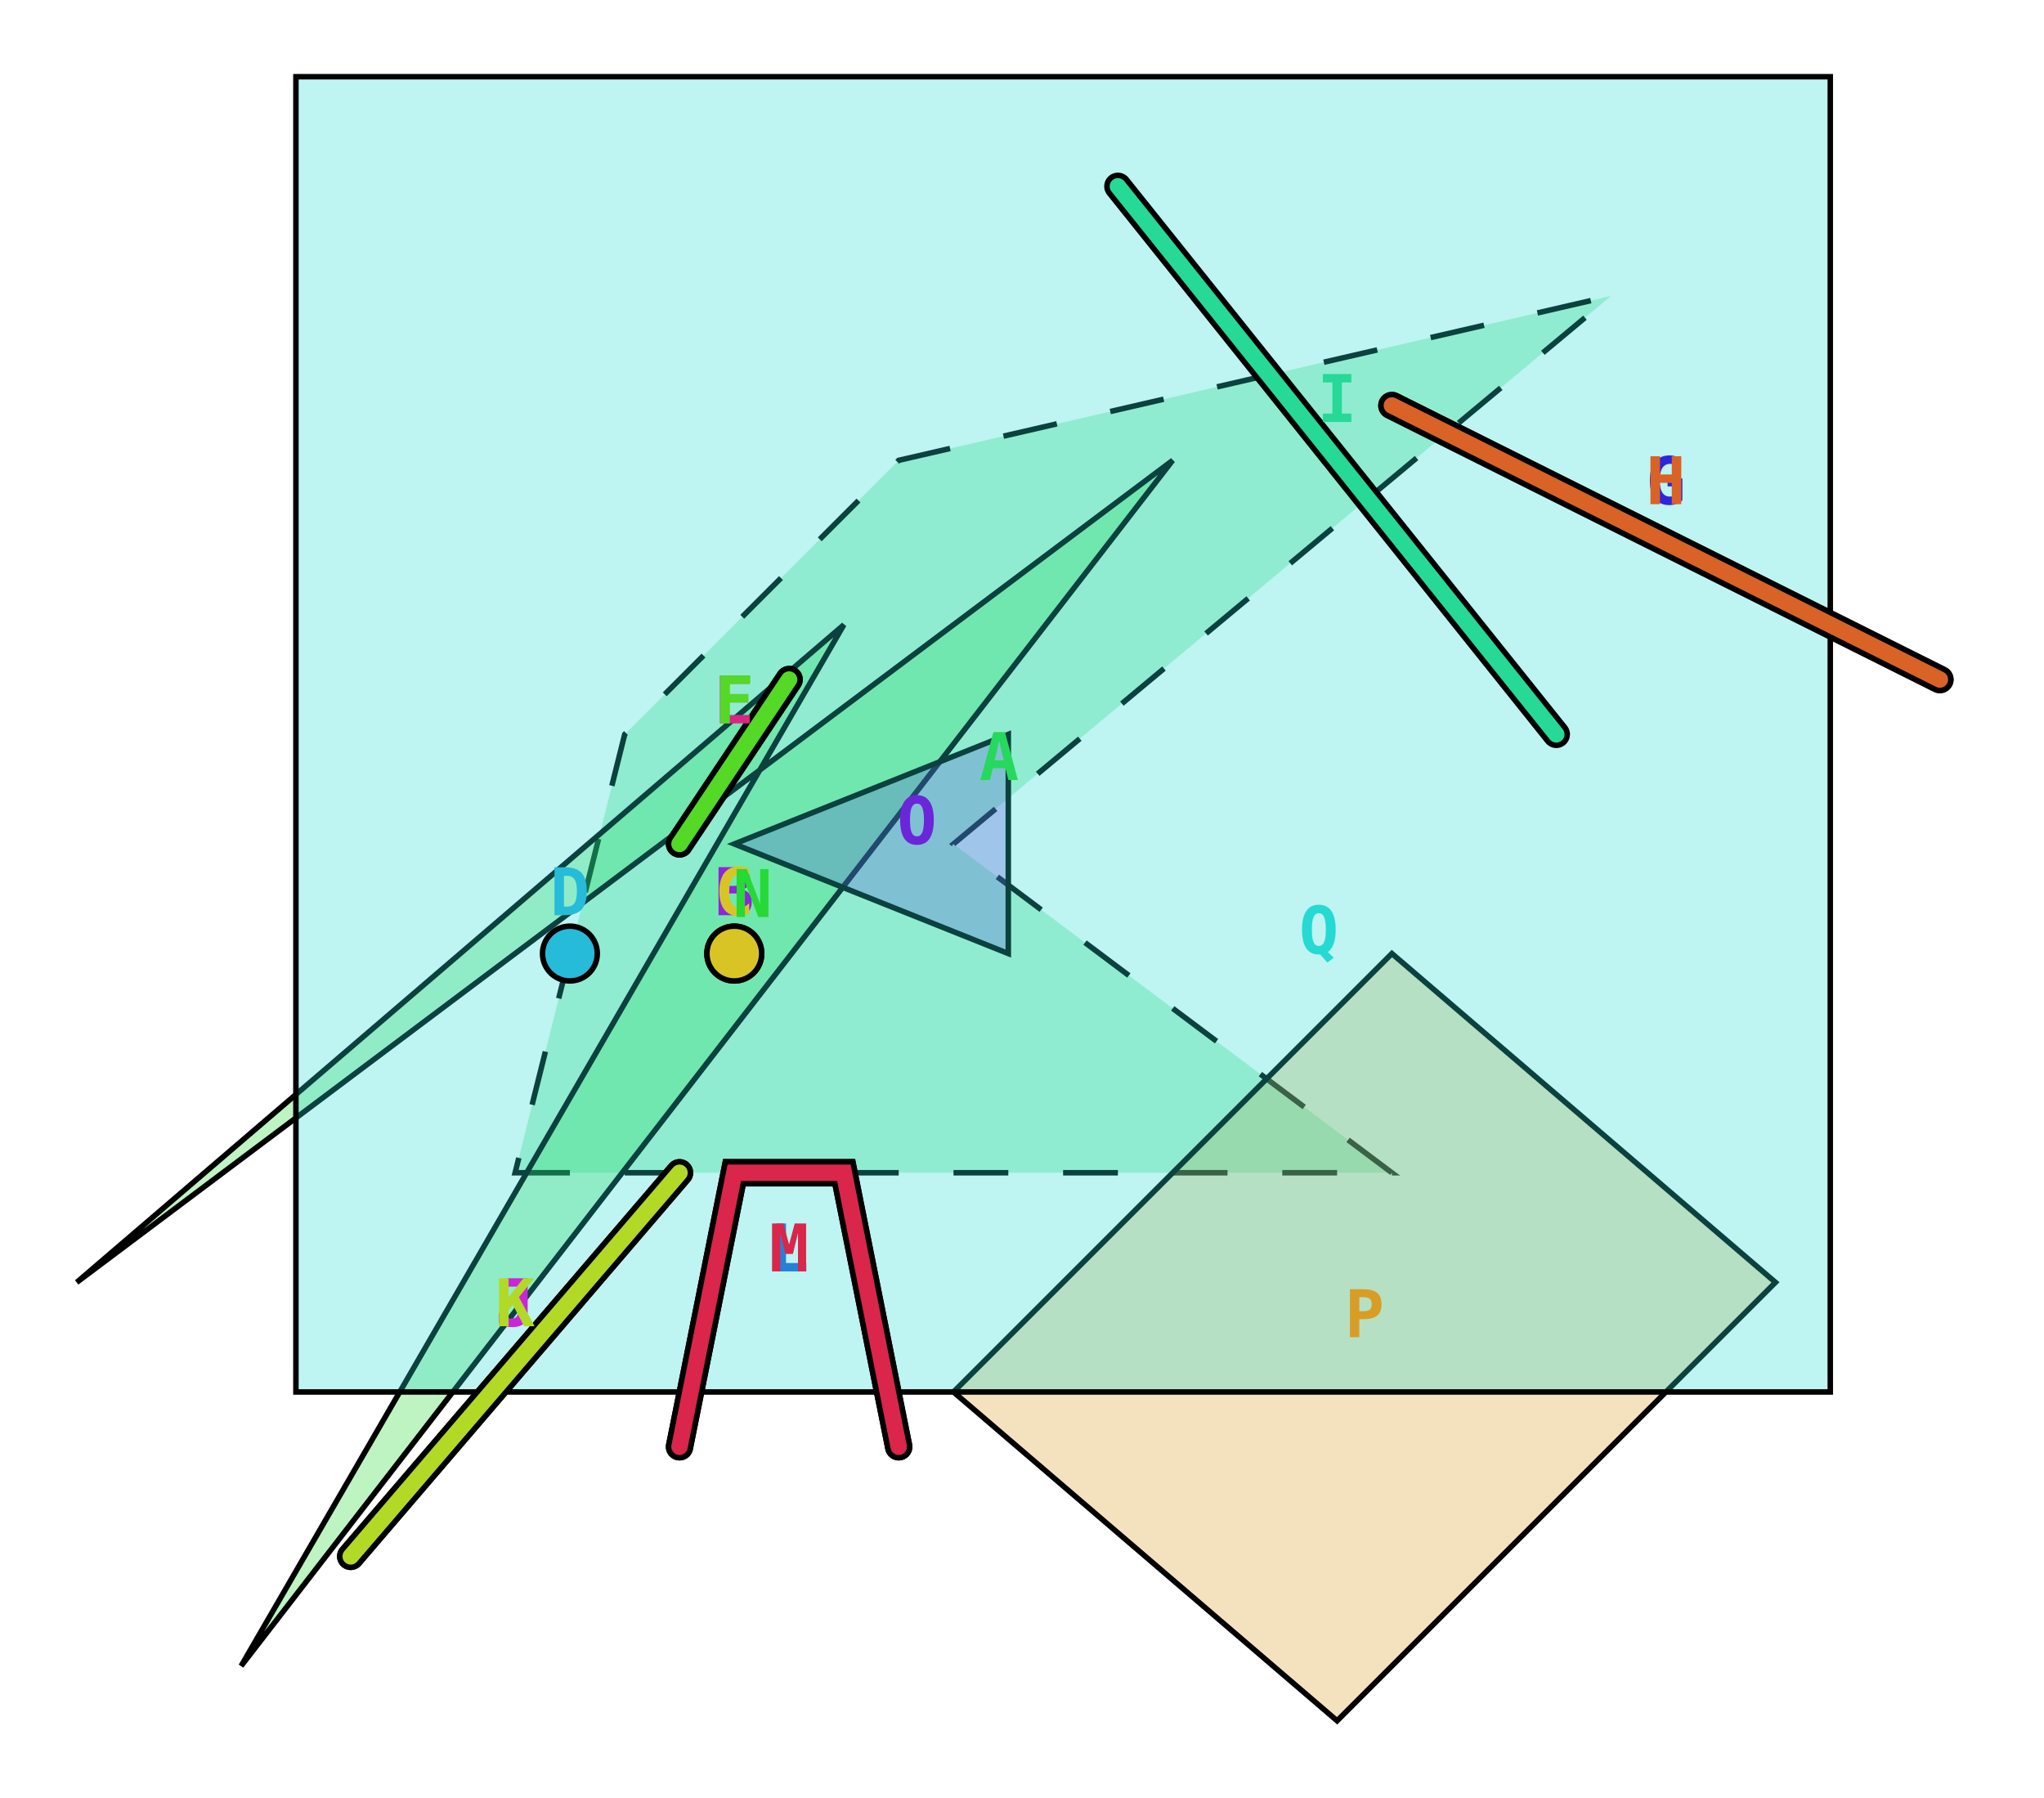
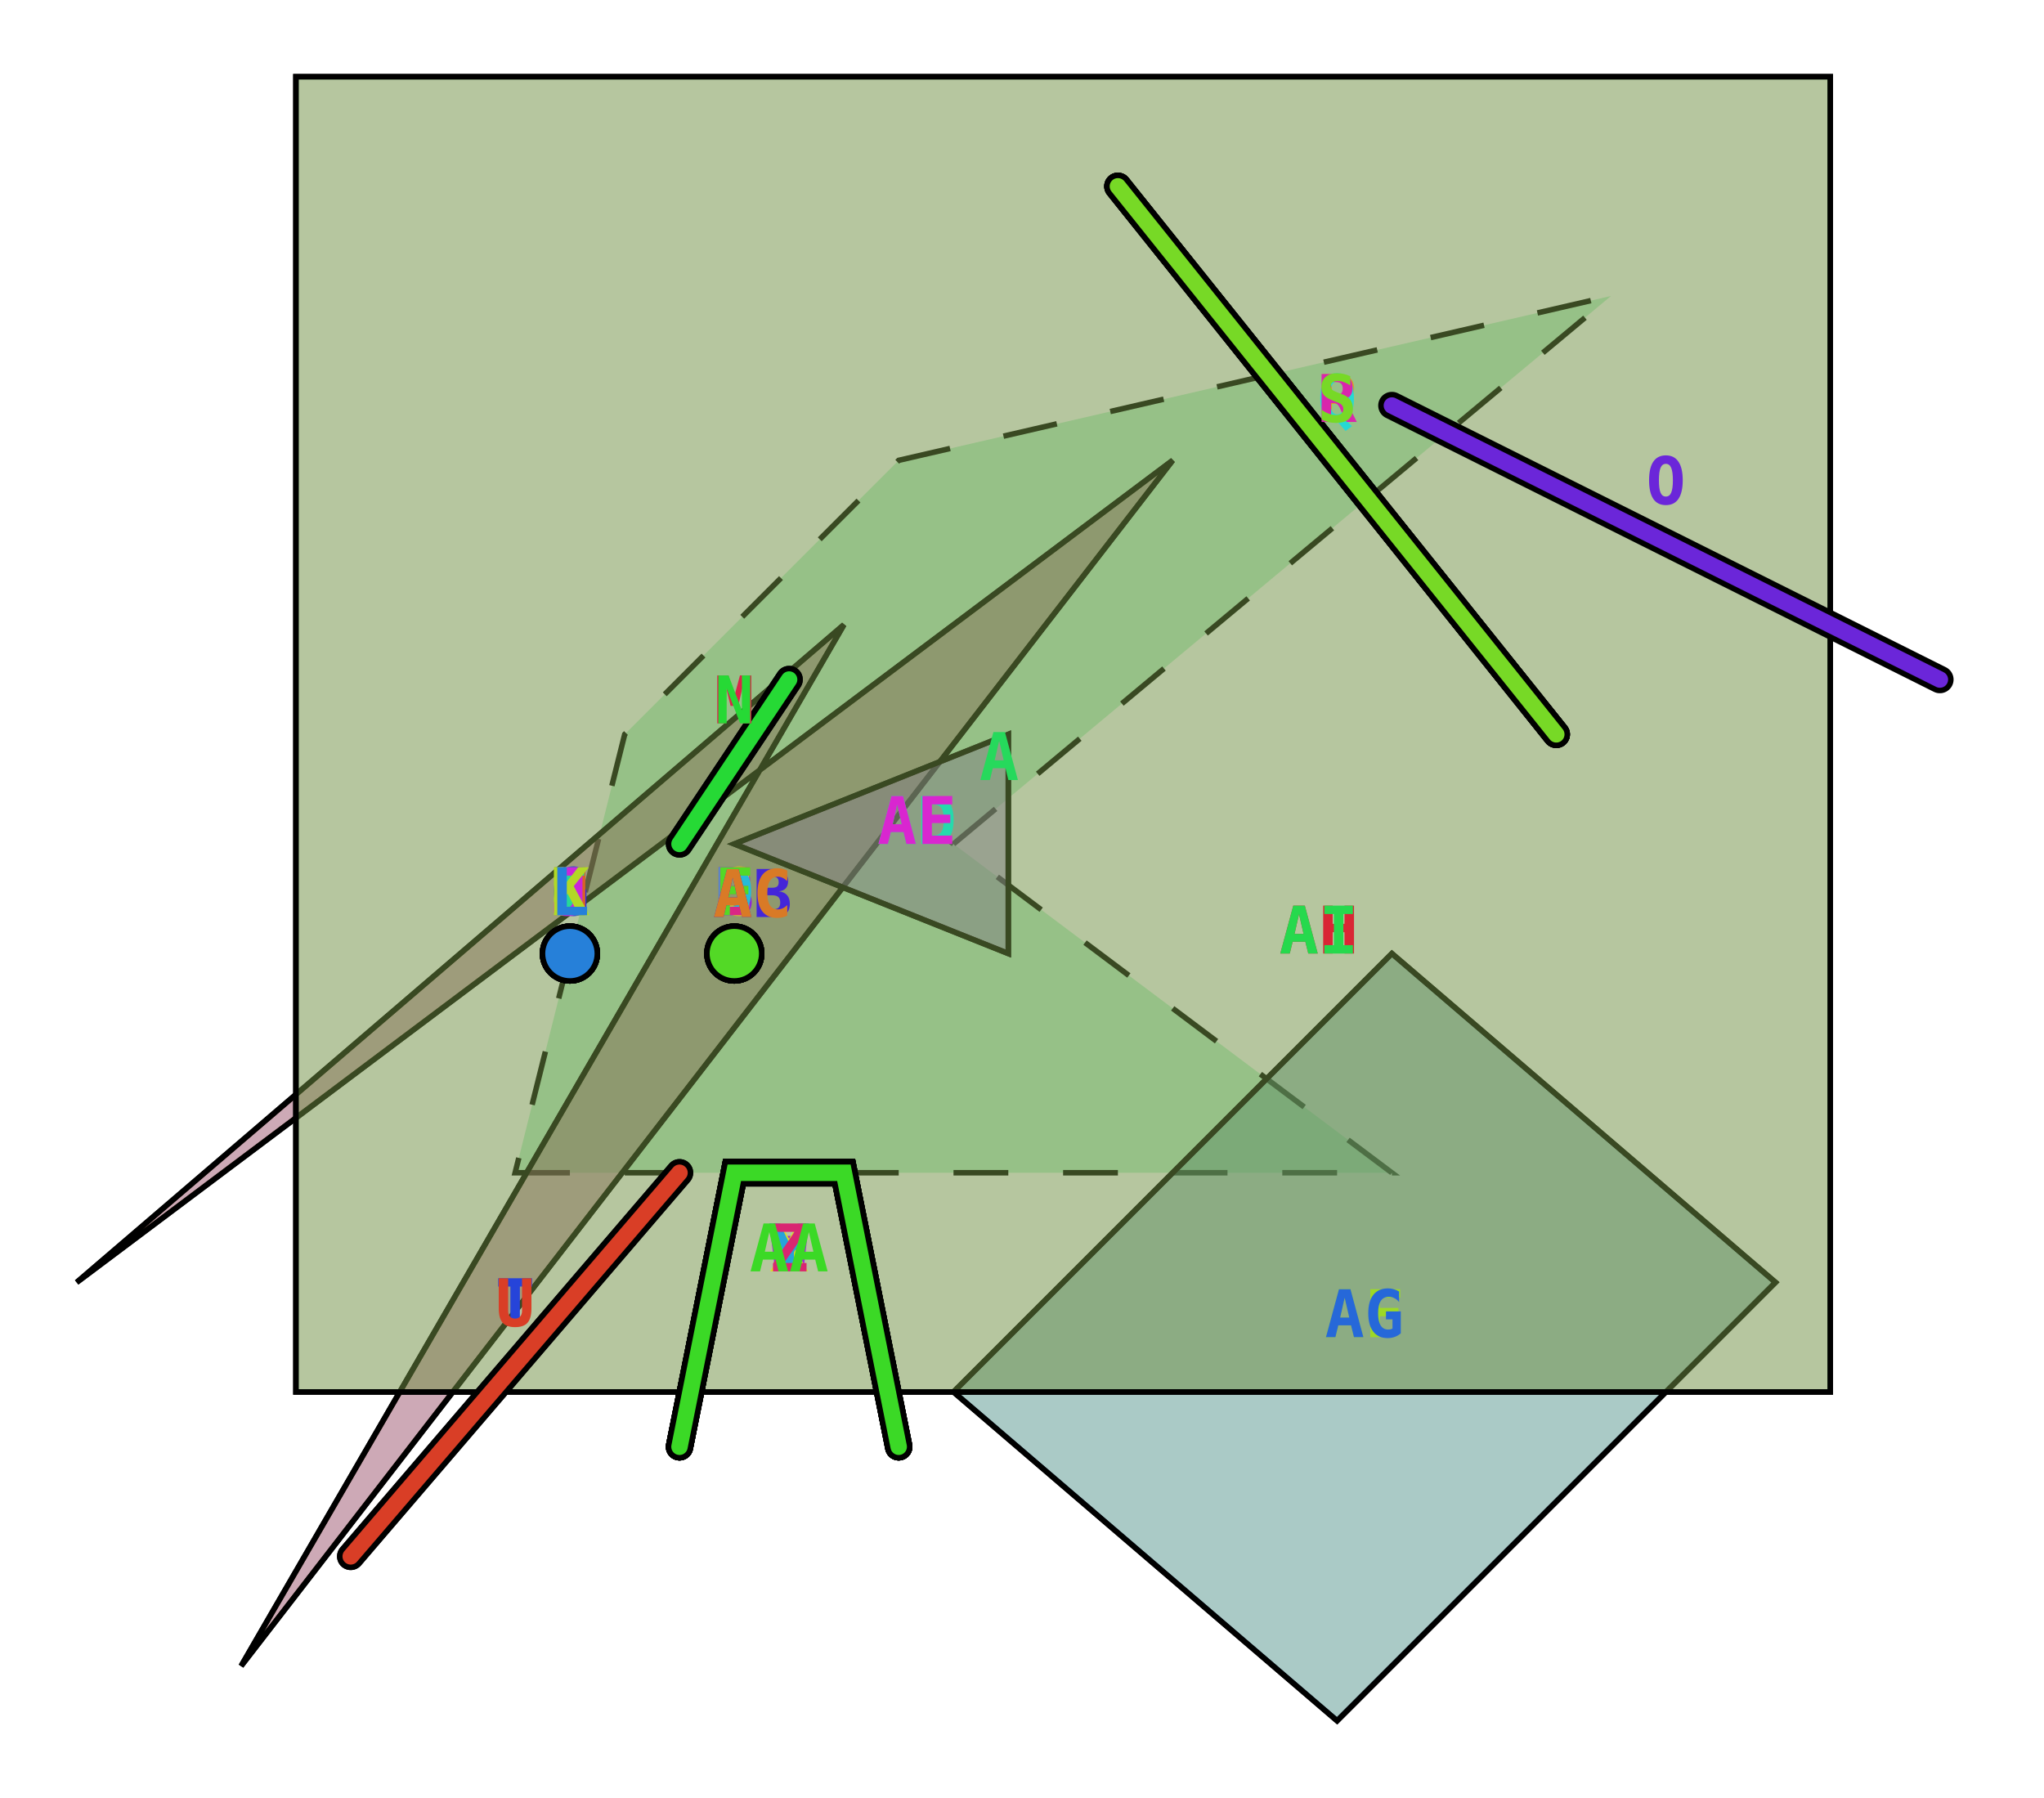
<svg xmlns="http://www.w3.org/2000/svg" width="100%" height="auto" viewBox="66 -14 373 328">
  <polygon stroke="black" fill="hsl(138,70%,50%)" fill-opacity="30%" points="160,200 320,200 240,140 360,40 230,70 180,120 160,200" stroke-dasharray="10,10" />
-   <polygon stroke="black" fill="hsl(125,70%,50%)" fill-opacity="30%" points="220,100 110,290 280,70 80,220" />
-   <polygon stroke="black" fill="hsl(263,70%,50%)" fill-opacity="30%" points="200,140 250,160 250,120 200,140" />
-   <polygon stroke="black" fill="hsl(40,70%,50%)" fill-opacity="30%" points="240,240 310,300 390,220 320,160 240,240" />
-   <polygon stroke="black" fill="hsl(178,70%,50%)" fill-opacity="30%" points="120,240 400,240 400,0 120,0" />
+   <polygon stroke="black" fill="hsl(250,70%,50%)" fill-opacity="30%" points="220,100 110,290 280,70 80,220" />
+   <polygon stroke="black" fill="hsl(28,70%,50%)" fill-opacity="30%" points="220,100 110,290 280,70 80,220" />
+   <polygon stroke="black" fill="hsl(165,70%,50%)" fill-opacity="30%" points="200,140 250,160 250,120 200,140" />
+   <polygon stroke="black" fill="hsl(303,70%,50%)" fill-opacity="30%" points="200,140 250,160 250,120 200,140" />
+   <polygon stroke="black" fill="hsl(80,70%,50%)" fill-opacity="30%" points="240,240 310,300 390,220 320,160 240,240" />
+   <polygon stroke="black" fill="hsl(218,70%,50%)" fill-opacity="30%" points="240,240 310,300 390,220 320,160 240,240" />
+   <polygon stroke="black" fill="hsl(355,70%,50%)" fill-opacity="30%" points="120,240 400,240 400,0 120,0" />
+   <polygon stroke="black" fill="hsl(133,70%,50%)" fill-opacity="30%" points="120,240 400,240 400,0 120,0" />
  <polyline stroke="black" stroke-width="5" stroke-linecap="round" fill="none" points="190,140 210,110" />
-   <polyline stroke="hsl(328,70%,50%)" stroke-width="3" stroke-linecap="round" fill="none" points="190,140 210,110" />
+   <polyline stroke="hsl(348,70%,50%)" stroke-width="3" stroke-linecap="round" fill="none" points="190,140 210,110" />
  <polyline stroke="black" stroke-width="5" stroke-linecap="round" fill="none" points="190,140 210,110" />
-   <polyline stroke="hsl(105,70%,50%)" stroke-width="3" stroke-linecap="round" fill="none" points="190,140 210,110" />
+   <polyline stroke="hsl(125,70%,50%)" stroke-width="3" stroke-linecap="round" fill="none" points="190,140 210,110" />
  <polyline stroke="black" stroke-width="5" stroke-linecap="round" fill="none" points="320,60 420,110" />
-   <polyline stroke="hsl(243,70%,50%)" stroke-width="3" stroke-linecap="round" fill="none" points="320,60 420,110" />
-   <polyline stroke="black" stroke-width="5" stroke-linecap="round" fill="none" points="320,60 420,110" />
-   <polyline stroke="hsl(20,70%,50%)" stroke-width="3" stroke-linecap="round" fill="none" points="320,60 420,110" />
+   <polyline stroke="hsl(263,70%,50%)" stroke-width="3" stroke-linecap="round" fill="none" points="320,60 420,110" />
  <polyline stroke="black" stroke-width="5" stroke-linecap="round" fill="none" points="270,20 350,120" />
-   <polyline stroke="hsl(158,70%,50%)" stroke-width="3" stroke-linecap="round" fill="none" points="270,20 350,120" />
+   <polyline stroke="hsl(40,70%,50%)" stroke-width="3" stroke-linecap="round" fill="none" points="270,20 350,120" />
+   <polyline stroke="black" stroke-width="5" stroke-linecap="round" fill="none" points="270,20 350,120" />
+   <polyline stroke="hsl(178,70%,50%)" stroke-width="3" stroke-linecap="round" fill="none" points="270,20 350,120" />
+   <polyline stroke="black" stroke-width="5" stroke-linecap="round" fill="none" points="270,20 350,120" />
+   <polyline stroke="hsl(315,70%,50%)" stroke-width="3" stroke-linecap="round" fill="none" points="270,20 350,120" />
+   <polyline stroke="black" stroke-width="5" stroke-linecap="round" fill="none" points="270,20 350,120" />
+   <polyline stroke="hsl(93,70%,50%)" stroke-width="3" stroke-linecap="round" fill="none" points="270,20 350,120" />
  <polyline stroke="black" stroke-width="5" stroke-linecap="round" fill="none" points="130,270 190,200" />
-   <polyline stroke="hsl(295,70%,50%)" stroke-width="3" stroke-linecap="round" fill="none" points="130,270 190,200" />
+   <polyline stroke="hsl(230,70%,50%)" stroke-width="3" stroke-linecap="round" fill="none" points="130,270 190,200" />
  <polyline stroke="black" stroke-width="5" stroke-linecap="round" fill="none" points="130,270 190,200" />
-   <polyline stroke="hsl(73,70%,50%)" stroke-width="3" stroke-linecap="round" fill="none" points="130,270 190,200" />
+   <polyline stroke="hsl(8,70%,50%)" stroke-width="3" stroke-linecap="round" fill="none" points="130,270 190,200" />
  <polyline stroke="black" stroke-width="5" stroke-linecap="round" fill="none" points="190,250 200,200 220,200 230,250" />
-   <polyline stroke="hsl(210,70%,50%)" stroke-width="3" stroke-linecap="round" fill="none" points="190,250 200,200 220,200 230,250" />
+   <polyline stroke="hsl(145,70%,50%)" stroke-width="3" stroke-linecap="round" fill="none" points="190,250 200,200 220,200 230,250" />
  <polyline stroke="black" stroke-width="5" stroke-linecap="round" fill="none" points="190,250 200,200 220,200 230,250" />
-   <polyline stroke="hsl(348,70%,50%)" stroke-width="3" stroke-linecap="round" fill="none" points="190,250 200,200 220,200 230,250" />
+   <polyline stroke="hsl(283,70%,50%)" stroke-width="3" stroke-linecap="round" fill="none" points="190,250 200,200 220,200 230,250" />
+   <polyline stroke="black" stroke-width="5" stroke-linecap="round" fill="none" points="190,250 200,200 220,200 230,250" />
+   <polyline stroke="hsl(60,70%,50%)" stroke-width="3" stroke-linecap="round" fill="none" points="190,250 200,200 220,200 230,250" />
+   <polyline stroke="black" stroke-width="5" stroke-linecap="round" fill="none" points="190,250 200,200 220,200 230,250" />
+   <polyline stroke="hsl(198,70%,50%)" stroke-width="3" stroke-linecap="round" fill="none" points="190,250 200,200 220,200 230,250" />
+   <polyline stroke="black" stroke-width="5" stroke-linecap="round" fill="none" points="190,250 200,200 220,200 230,250" />
+   <polyline stroke="hsl(335,70%,50%)" stroke-width="3" stroke-linecap="round" fill="none" points="190,250 200,200 220,200 230,250" />
+   <polyline stroke="black" stroke-width="5" stroke-linecap="round" fill="none" points="190,250 200,200 220,200 230,250" />
+   <polyline stroke="hsl(113,70%,50%)" stroke-width="3" stroke-linecap="round" fill="none" points="190,250 200,200 220,200 230,250" />
  <circle cx="200" cy="160" r="5" stroke="black" fill="hsl(275,70%,50%)" />
  <circle cx="200" cy="160" r="5" stroke="black" fill="hsl(53,70%,50%)" />
-   <circle cx="170" cy="160" r="5" stroke="black" fill="hsl(190,70%,50%)" />
+   <circle cx="200" cy="160" r="5" stroke="black" fill="hsl(190,70%,50%)" />
+   <circle cx="200" cy="160" r="5" stroke="black" fill="hsl(328,70%,50%)" />
+   <circle cx="200" cy="160" r="5" stroke="black" fill="hsl(105,70%,50%)" />
+   <circle cx="170" cy="160" r="5" stroke="black" fill="hsl(243,70%,50%)" />
+   <circle cx="170" cy="160" r="5" stroke="black" fill="hsl(20,70%,50%)" />
+   <circle cx="170" cy="160" r="5" stroke="black" fill="hsl(158,70%,50%)" />
+   <circle cx="170" cy="160" r="5" stroke="black" fill="hsl(295,70%,50%)" />
+   <circle cx="170" cy="160" r="5" stroke="black" fill="hsl(73,70%,50%)" />
+   <circle cx="170" cy="160" r="5" stroke="black" fill="hsl(210,70%,50%)" />
  <text x="248.333" y="128.333" fill="hsl(138,70%,50%)" font-size="1.0rem" text-anchor="middle" font-family="monospace" font-weight="bold">A</text>
  <text x="200" y="153" fill="hsl(275,70%,50%)" font-size="1.0rem" text-anchor="middle" font-family="monospace" font-weight="bold">B</text>
  <text x="200" y="153" fill="hsl(53,70%,50%)" font-size="1.0rem" text-anchor="middle" font-family="monospace" font-weight="bold">C</text>
-   <text x="170" y="153" fill="hsl(190,70%,50%)" font-size="1.0rem" text-anchor="middle" font-family="monospace" font-weight="bold">D</text>
+   <text x="200" y="153" fill="hsl(190,70%,50%)" font-size="1.0rem" text-anchor="middle" font-family="monospace" font-weight="bold">D</text>
+   <text x="200" y="153" fill="hsl(328,70%,50%)" font-size="1.0rem" text-anchor="middle" font-family="monospace" font-weight="bold">E</text>
+   <text x="200" y="153" fill="hsl(105,70%,50%)" font-size="1.0rem" text-anchor="middle" font-family="monospace" font-weight="bold">F</text>
+   <text x="170" y="153" fill="hsl(243,70%,50%)" font-size="1.0rem" text-anchor="middle" font-family="monospace" font-weight="bold">G</text>
+   <text x="170" y="153" fill="hsl(20,70%,50%)" font-size="1.0rem" text-anchor="middle" font-family="monospace" font-weight="bold">H</text>
+   <text x="170" y="153" fill="hsl(158,70%,50%)" font-size="1.0rem" text-anchor="middle" font-family="monospace" font-weight="bold">I</text>
+   <text x="170" y="153" fill="hsl(295,70%,50%)" font-size="1.0rem" text-anchor="middle" font-family="monospace" font-weight="bold">J</text>
+   <text x="170" y="153" fill="hsl(73,70%,50%)" font-size="1.0rem" text-anchor="middle" font-family="monospace" font-weight="bold">K</text>
+   <text x="170" y="153" fill="hsl(210,70%,50%)" font-size="1.0rem" text-anchor="middle" font-family="monospace" font-weight="bold">L</text>
  <text x="" y="" fill="" font-size="1.0rem" text-anchor="middle" font-family="monospace" font-weight="bold" />
-   <text x="200" y="118" fill="hsl(328,70%,50%)" font-size="1.0rem" text-anchor="middle" font-family="monospace" font-weight="bold">E</text>
+   <text x="200" y="118" fill="hsl(348,70%,50%)" font-size="1.0rem" text-anchor="middle" font-family="monospace" font-weight="bold">M</text>
  <text x="" y="" fill="" font-size="1.0rem" text-anchor="middle" font-family="monospace" font-weight="bold" />
-   <text x="200" y="118" fill="hsl(105,70%,50%)" font-size="1.0rem" text-anchor="middle" font-family="monospace" font-weight="bold">F</text>
+   <text x="200" y="118" fill="hsl(125,70%,50%)" font-size="1.0rem" text-anchor="middle" font-family="monospace" font-weight="bold">N</text>
  <text x="" y="" fill="" font-size="1.0rem" text-anchor="middle" font-family="monospace" font-weight="bold" />
-   <text x="370" y="78" fill="hsl(243,70%,50%)" font-size="1.0rem" text-anchor="middle" font-family="monospace" font-weight="bold">G</text>
+   <text x="370" y="78" fill="hsl(263,70%,50%)" font-size="1.0rem" text-anchor="middle" font-family="monospace" font-weight="bold">O</text>
  <text x="" y="" fill="" font-size="1.0rem" text-anchor="middle" font-family="monospace" font-weight="bold" />
-   <text x="370" y="78" fill="hsl(20,70%,50%)" font-size="1.0rem" text-anchor="middle" font-family="monospace" font-weight="bold">H</text>
+   <text x="310" y="63" fill="hsl(40,70%,50%)" font-size="1.0rem" text-anchor="middle" font-family="monospace" font-weight="bold">P</text>
  <text x="" y="" fill="" font-size="1.0rem" text-anchor="middle" font-family="monospace" font-weight="bold" />
-   <text x="310" y="63" fill="hsl(158,70%,50%)" font-size="1.0rem" text-anchor="middle" font-family="monospace" font-weight="bold">I</text>
+   <text x="310" y="63" fill="hsl(178,70%,50%)" font-size="1.0rem" text-anchor="middle" font-family="monospace" font-weight="bold">Q</text>
  <text x="" y="" fill="" font-size="1.0rem" text-anchor="middle" font-family="monospace" font-weight="bold" />
-   <text x="160" y="228" fill="hsl(295,70%,50%)" font-size="1.0rem" text-anchor="middle" font-family="monospace" font-weight="bold">J</text>
+   <text x="310" y="63" fill="hsl(315,70%,50%)" font-size="1.0rem" text-anchor="middle" font-family="monospace" font-weight="bold">R</text>
  <text x="" y="" fill="" font-size="1.0rem" text-anchor="middle" font-family="monospace" font-weight="bold" />
-   <text x="160" y="228" fill="hsl(73,70%,50%)" font-size="1.0rem" text-anchor="middle" font-family="monospace" font-weight="bold">K</text>
+   <text x="310" y="63" fill="hsl(93,70%,50%)" font-size="1.0rem" text-anchor="middle" font-family="monospace" font-weight="bold">S</text>
  <text x="" y="" fill="" font-size="1.0rem" text-anchor="middle" font-family="monospace" font-weight="bold" />
-   <text x="210" y="218" fill="hsl(210,70%,50%)" font-size="1.0rem" text-anchor="middle" font-family="monospace" font-weight="bold">L</text>
+   <text x="160" y="228" fill="hsl(230,70%,50%)" font-size="1.0rem" text-anchor="middle" font-family="monospace" font-weight="bold">T</text>
  <text x="" y="" fill="" font-size="1.0rem" text-anchor="middle" font-family="monospace" font-weight="bold" />
-   <text x="210" y="218" fill="hsl(348,70%,50%)" font-size="1.0rem" text-anchor="middle" font-family="monospace" font-weight="bold">M</text>
-   <text x="203.333" y="153.333" fill="hsl(125,70%,50%)" font-size="1.0rem" text-anchor="middle" font-family="monospace" font-weight="bold">N</text>
-   <text x="233.333" y="140" fill="hsl(263,70%,50%)" font-size="1.0rem" text-anchor="middle" font-family="monospace" font-weight="bold">O</text>
-   <text x="315" y="230" fill="hsl(40,70%,50%)" font-size="1.0rem" text-anchor="middle" font-family="monospace" font-weight="bold">P</text>
-   <text x="306.667" y="160" fill="hsl(178,70%,50%)" font-size="1.0rem" text-anchor="middle" font-family="monospace" font-weight="bold">Q</text>
+   <text x="160" y="228" fill="hsl(8,70%,50%)" font-size="1.0rem" text-anchor="middle" font-family="monospace" font-weight="bold">U</text>
+   <text x="" y="" fill="" font-size="1.0rem" text-anchor="middle" font-family="monospace" font-weight="bold" />
+   <text x="210" y="218" fill="hsl(145,70%,50%)" font-size="1.0rem" text-anchor="middle" font-family="monospace" font-weight="bold">V</text>
+   <text x="" y="" fill="" font-size="1.0rem" text-anchor="middle" font-family="monospace" font-weight="bold" />
+   <text x="210" y="218" fill="hsl(283,70%,50%)" font-size="1.0rem" text-anchor="middle" font-family="monospace" font-weight="bold">W</text>
+   <text x="" y="" fill="" font-size="1.0rem" text-anchor="middle" font-family="monospace" font-weight="bold" />
+   <text x="210" y="218" fill="hsl(60,70%,50%)" font-size="1.0rem" text-anchor="middle" font-family="monospace" font-weight="bold">X</text>
+   <text x="" y="" fill="" font-size="1.0rem" text-anchor="middle" font-family="monospace" font-weight="bold" />
+   <text x="210" y="218" fill="hsl(198,70%,50%)" font-size="1.0rem" text-anchor="middle" font-family="monospace" font-weight="bold">Y</text>
+   <text x="" y="" fill="" font-size="1.0rem" text-anchor="middle" font-family="monospace" font-weight="bold" />
+   <text x="210" y="218" fill="hsl(335,70%,50%)" font-size="1.0rem" text-anchor="middle" font-family="monospace" font-weight="bold">Z</text>
+   <text x="" y="" fill="" font-size="1.0rem" text-anchor="middle" font-family="monospace" font-weight="bold" />
+   <text x="210" y="218" fill="hsl(113,70%,50%)" font-size="1.0rem" text-anchor="middle" font-family="monospace" font-weight="bold">AA</text>
+   <text x="203.333" y="153.333" fill="hsl(250,70%,50%)" font-size="1.0rem" text-anchor="middle" font-family="monospace" font-weight="bold">AB</text>
+   <text x="203.333" y="153.333" fill="hsl(28,70%,50%)" font-size="1.0rem" text-anchor="middle" font-family="monospace" font-weight="bold">AC</text>
+   <text x="233.333" y="140" fill="hsl(165,70%,50%)" font-size="1.0rem" text-anchor="middle" font-family="monospace" font-weight="bold">AD</text>
+   <text x="233.333" y="140" fill="hsl(303,70%,50%)" font-size="1.0rem" text-anchor="middle" font-family="monospace" font-weight="bold">AE</text>
+   <text x="315" y="230" fill="hsl(80,70%,50%)" font-size="1.0rem" text-anchor="middle" font-family="monospace" font-weight="bold">AF</text>
+   <text x="315" y="230" fill="hsl(218,70%,50%)" font-size="1.0rem" text-anchor="middle" font-family="monospace" font-weight="bold">AG</text>
+   <text x="306.667" y="160" fill="hsl(355,70%,50%)" font-size="1.0rem" text-anchor="middle" font-family="monospace" font-weight="bold">AH</text>
+   <text x="306.667" y="160" fill="hsl(133,70%,50%)" font-size="1.0rem" text-anchor="middle" font-family="monospace" font-weight="bold">AI</text>
</svg>
